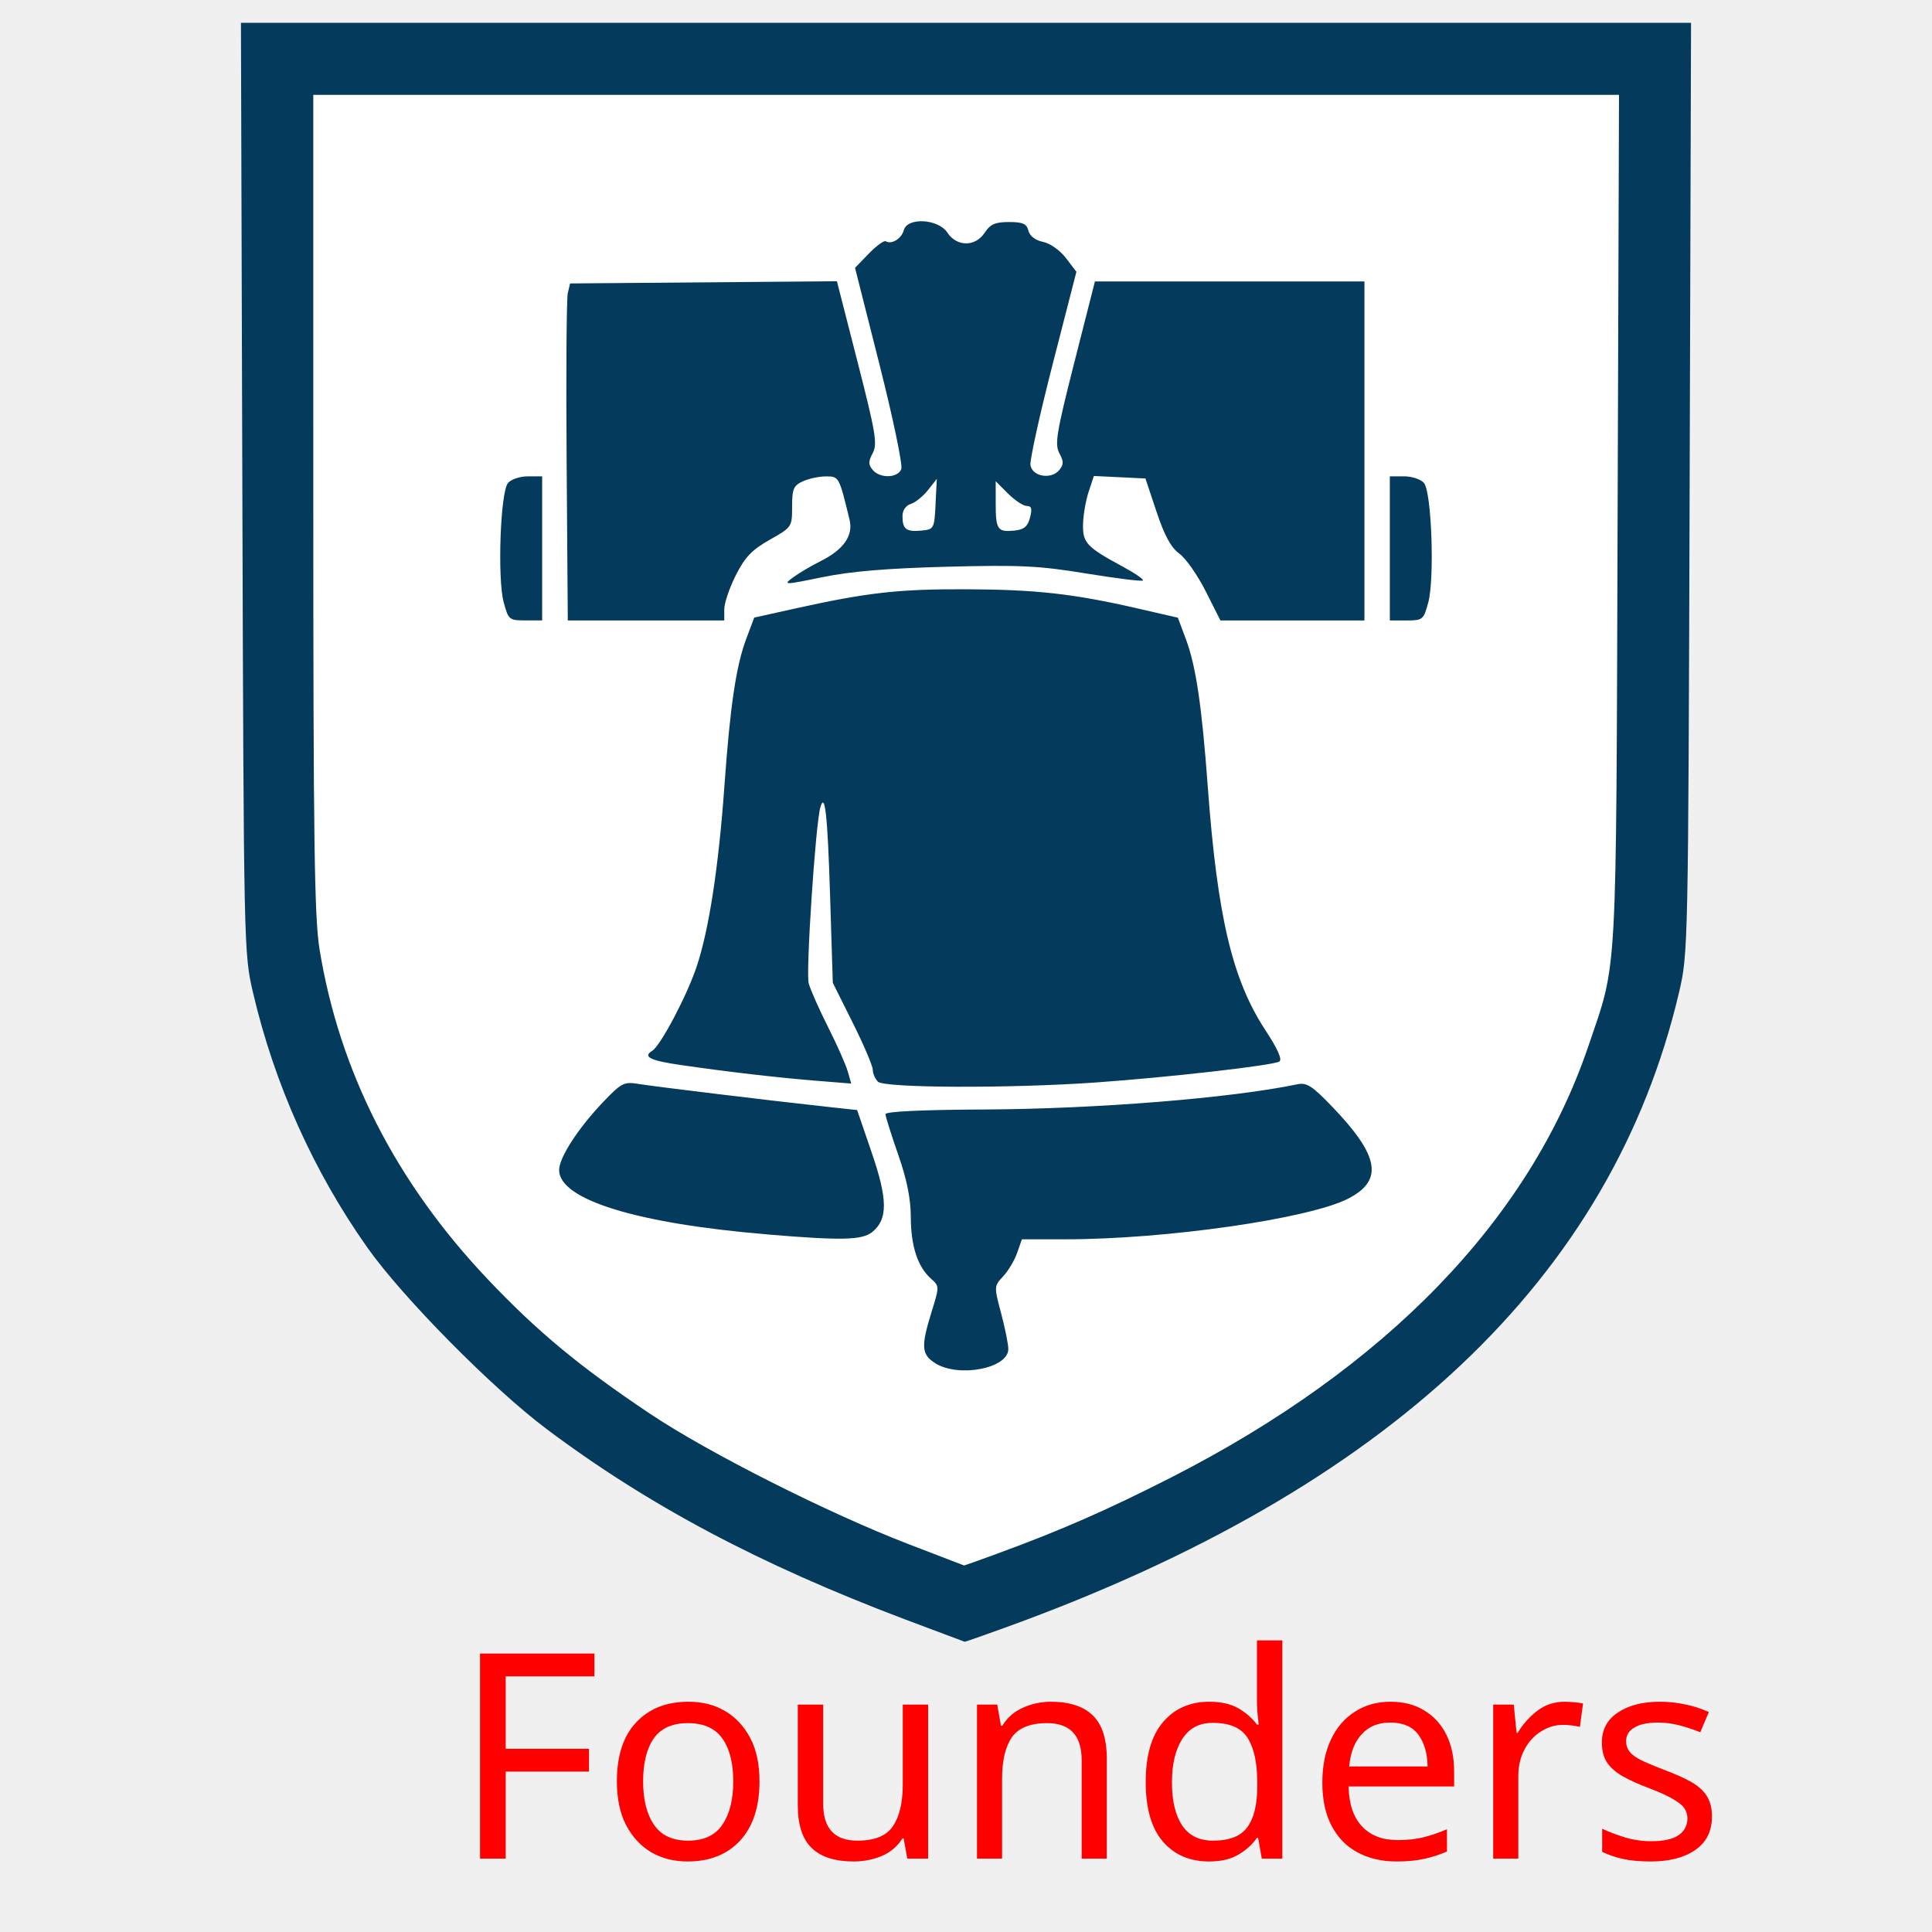
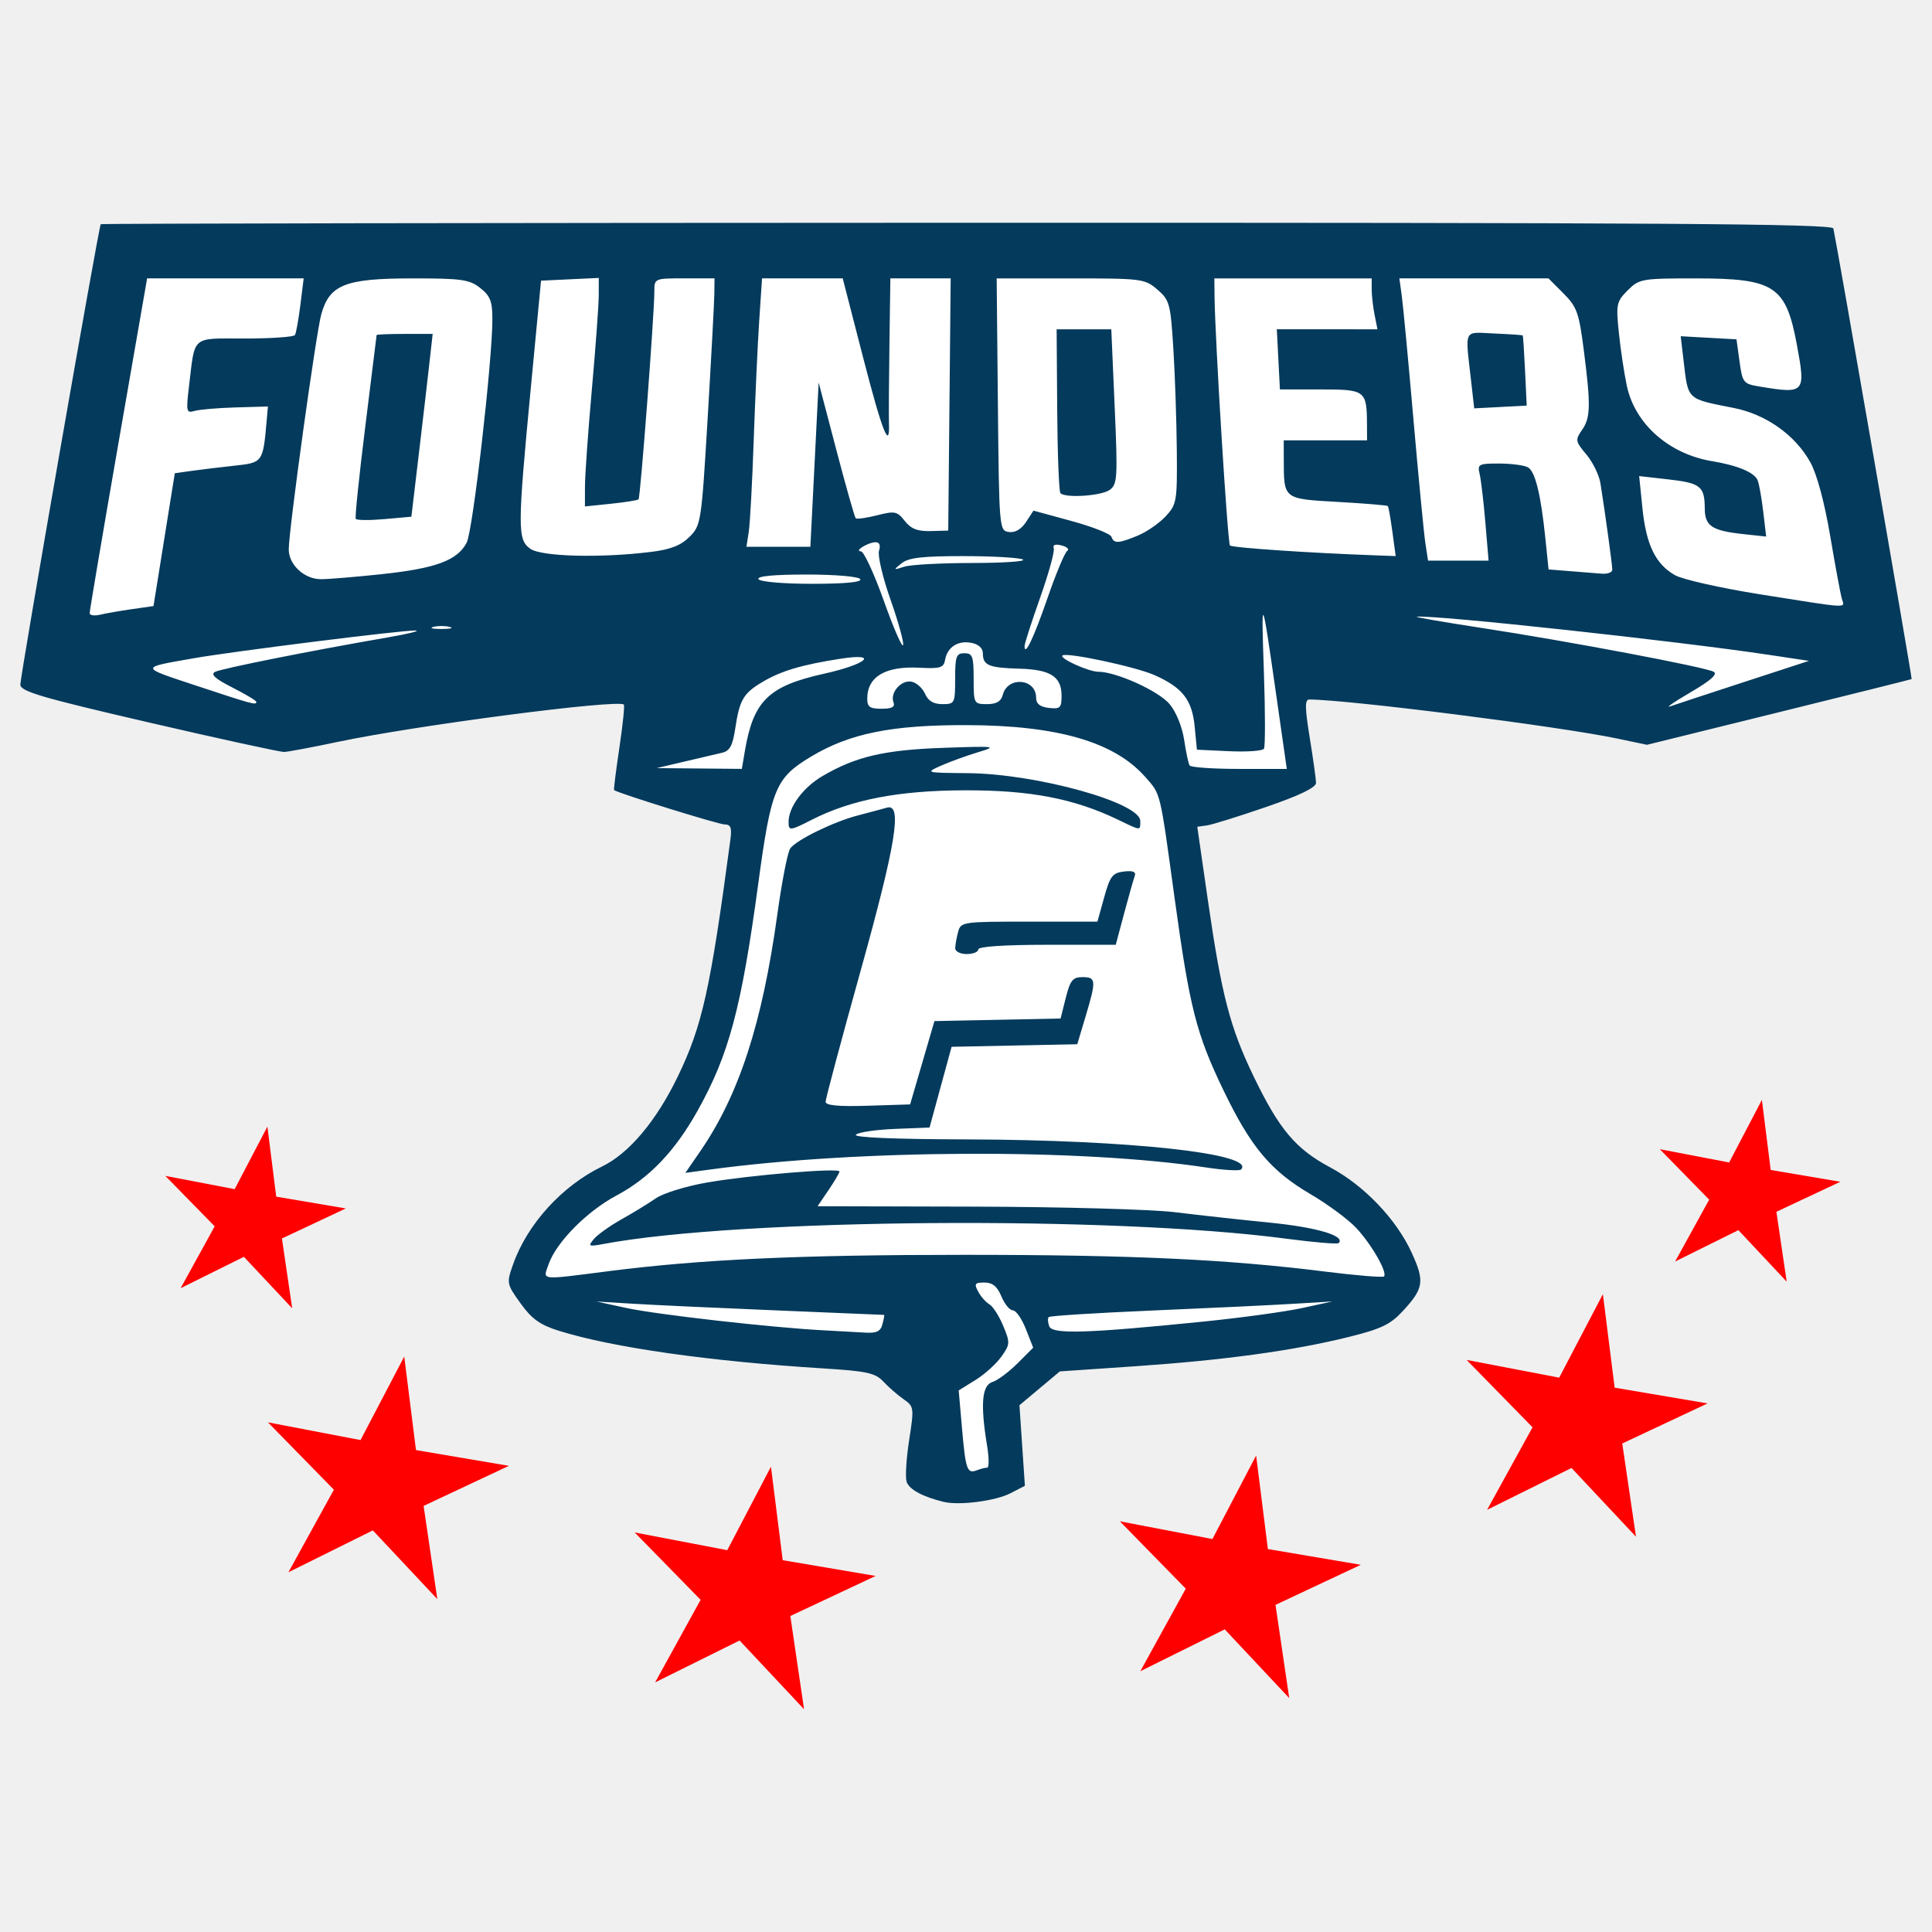
<svg xmlns="http://www.w3.org/2000/svg" width="105.833mm" height="105.833mm" viewBox="0 0 105.833 105.833" version="1.1" id="svg1" xml:space="preserve">
  <defs id="defs1" />
  <g id="layer1">
-     <g id="g3" transform="translate(11.76861,-0.4446007)">
-       <path style="fill:#ffffff;fill-opacity:1;stroke-width:2.734" d="M 3.472,3.95 78.824,4.25 V 55.586 L 69.818,71.797 43.099,88.309 33.192,85.907 11.878,70.597 3.772,55.886 Z" id="path2" />
-       <g id="g2" transform="matrix(2.742253,0,0,2.742253,30.25731,-6.275514)" style="fill:#043a5c;fill-opacity:1">
-         <g id="g1" transform="translate(-11.1143,-0.2222859)" style="fill:#043a5c;fill-opacity:1">
-           <path style="fill:#043a5c;fill-opacity:1" d="M 13.858,35.018 C 10.957,33.921 8.73,32.737 6.704,31.216 5.626,30.407 3.83,28.589 3.13,27.598 2.056,26.08 1.272,24.334 0.844,22.505 c -0.184,-0.785 -0.186,-0.864 -0.214,-10.084 l -0.028,-9.292 H 15.086 29.569 l -0.028,9.292 c -0.028,9.198 -0.03,9.3 -0.212,10.077 -1.34,5.706 -5.8,9.914 -13.44,12.68 -0.447,0.162 -0.82,0.293 -0.829,0.291 -0.009,-0.002 -0.55,-0.205 -1.202,-0.451 z m 1.868,-1.316 c 1.24,-0.453 2.188,-0.868 3.455,-1.514 4.295,-2.189 7.159,-5.148 8.335,-8.612 0.588,-1.733 0.555,-1.142 0.586,-10.52 l 0.028,-8.488 H 15.088 2.047 l 3.41e-4,8.149 c 2.82e-4,6.75 0.022,8.28 0.124,8.914 0.397,2.445 1.523,4.656 3.358,6.593 0.996,1.051 1.842,1.752 3.248,2.692 1.172,0.783 3.57,1.992 5.165,2.604 0.605,0.232 1.103,0.423 1.106,0.425 0.003,0.002 0.308,-0.107 0.677,-0.242 z m -1.254,-3.798 c -0.277,-0.172 -0.289,-0.333 -0.074,-1.025 0.158,-0.507 0.158,-0.513 -0.012,-0.664 -0.266,-0.237 -0.401,-0.649 -0.403,-1.229 -7.87e-4,-0.37 -0.078,-0.751 -0.253,-1.252 -0.138,-0.396 -0.252,-0.758 -0.253,-0.804 -5.98e-4,-0.054 0.717,-0.088 1.967,-0.094 2.255,-0.011 4.935,-0.227 6.257,-0.503 0.19,-0.04 0.297,0.028 0.698,0.445 0.948,0.986 1.032,1.478 0.314,1.842 -0.792,0.401 -3.636,0.809 -5.644,0.809 h -0.867 l -0.095,0.272 c -0.052,0.149 -0.178,0.36 -0.279,0.468 -0.183,0.195 -0.183,0.202 -0.041,0.737 0.079,0.297 0.144,0.619 0.144,0.715 0,0.386 -0.986,0.578 -1.46,0.284 z m -3.365,-2.574 C 8.5,27.113 6.958,26.635 6.958,26.045 c 0,-0.248 0.381,-0.836 0.879,-1.358 0.368,-0.385 0.416,-0.409 0.71,-0.361 0.333,0.054 2.675,0.338 3.737,0.453 l 0.627,0.068 0.29,0.847 c 0.322,0.938 0.325,1.334 0.015,1.587 -0.203,0.166 -0.61,0.176 -2.11,0.05 z m 2.218,-3.052 c -0.056,-0.056 -0.102,-0.162 -0.102,-0.237 0,-0.074 -0.179,-0.495 -0.399,-0.936 l -0.399,-0.8 -0.055,-1.758 c -0.05,-1.603 -0.102,-2.069 -0.194,-1.746 -0.097,0.337 -0.293,3.307 -0.232,3.518 0.038,0.133 0.213,0.527 0.389,0.876 0.176,0.349 0.352,0.745 0.39,0.879 l 0.07,0.244 -0.696,-0.056 c -0.789,-0.064 -1.746,-0.175 -2.706,-0.314 -0.617,-0.089 -0.768,-0.165 -0.573,-0.285 0.168,-0.104 0.695,-1.103 0.889,-1.686 0.246,-0.739 0.437,-1.988 0.553,-3.606 0.113,-1.587 0.233,-2.393 0.433,-2.929 l 0.162,-0.432 0.824,-0.183 c 1.437,-0.318 2.06,-0.388 3.407,-0.383 1.397,0.005 2.149,0.089 3.432,0.384 l 0.8,0.184 0.161,0.431 c 0.199,0.531 0.318,1.331 0.435,2.928 0.193,2.615 0.49,3.872 1.154,4.883 0.243,0.37 0.339,0.586 0.277,0.624 -0.127,0.078 -2.212,0.316 -3.677,0.419 -1.709,0.12 -4.216,0.111 -4.343,-0.017 z M 5.851,14.707 c -0.128,-0.474 -0.067,-2.202 0.085,-2.385 0.061,-0.074 0.24,-0.134 0.397,-0.134 h 0.286 v 1.439 1.439 h -0.335 c -0.323,0 -0.339,-0.013 -0.433,-0.36 z m 1.257,-2.811 c -0.013,-1.744 -0.002,-3.258 0.023,-3.366 l 0.046,-0.195 2.665,-0.022 2.665,-0.022 0.413,1.613 c 0.362,1.415 0.399,1.638 0.303,1.819 -0.089,0.167 -0.09,0.23 -0.002,0.336 0.145,0.175 0.502,0.166 0.572,-0.016 0.031,-0.08 -0.165,-1.017 -0.434,-2.083 l -0.49,-1.937 0.276,-0.285 c 0.152,-0.156 0.304,-0.267 0.339,-0.245 0.114,0.07 0.315,-0.054 0.359,-0.221 0.069,-0.264 0.689,-0.229 0.871,0.048 0.188,0.286 0.559,0.286 0.746,0 0.11,-0.168 0.209,-0.212 0.483,-0.212 0.276,0 0.354,0.034 0.39,0.174 0.028,0.107 0.14,0.193 0.293,0.223 0.14,0.028 0.338,0.168 0.456,0.323 l 0.209,0.274 -0.472,1.838 c -0.26,1.011 -0.46,1.921 -0.446,2.022 0.033,0.23 0.413,0.297 0.575,0.101 0.091,-0.11 0.092,-0.171 0.002,-0.338 -0.095,-0.178 -0.057,-0.408 0.301,-1.817 l 0.41,-1.613 h 2.692 2.692 V 11.681 15.067 H 21.606 20.168 L 19.874,14.484 C 19.713,14.164 19.476,13.825 19.347,13.732 19.18,13.61 19.05,13.371 18.892,12.896 l -0.222,-0.665 -0.515,-0.025 -0.515,-0.025 -0.104,0.314 c -0.057,0.173 -0.108,0.464 -0.112,0.647 -0.01,0.374 0.07,0.459 0.794,0.85 0.242,0.131 0.423,0.255 0.401,0.277 -0.021,0.021 -0.53,-0.042 -1.131,-0.14 -0.945,-0.155 -1.319,-0.173 -2.785,-0.135 -1.194,0.031 -1.928,0.093 -2.489,0.209 -0.756,0.156 -0.786,0.156 -0.593,0.011 0.112,-0.084 0.366,-0.235 0.566,-0.335 0.453,-0.227 0.649,-0.507 0.573,-0.822 -0.208,-0.862 -0.212,-0.868 -0.47,-0.868 -0.136,0 -0.344,0.044 -0.462,0.098 -0.188,0.086 -0.216,0.151 -0.216,0.507 0,0.405 -0.004,0.411 -0.447,0.661 -0.355,0.201 -0.494,0.345 -0.677,0.708 -0.127,0.251 -0.231,0.557 -0.231,0.68 v 0.224 H 8.695 7.131 Z m 7.369,0.846 0.026,-0.504 -0.176,0.224 c -0.097,0.123 -0.251,0.248 -0.343,0.277 -0.102,0.032 -0.167,0.128 -0.167,0.245 0,0.26 0.075,0.317 0.378,0.288 0.251,-0.025 0.258,-0.036 0.283,-0.529 z m 1.887,0.271 c 0.047,-0.177 0.032,-0.233 -0.064,-0.233 -0.069,0 -0.238,-0.111 -0.374,-0.247 l -0.247,-0.247 v 0.445 c 0,0.521 0.037,0.574 0.372,0.541 0.193,-0.019 0.266,-0.079 0.313,-0.258 z m 7.188,0.614 v -1.439 h 0.286 c 0.157,0 0.336,0.06 0.397,0.134 0.152,0.183 0.213,1.911 0.085,2.385 -0.094,0.346 -0.11,0.36 -0.433,0.36 h -0.335 z" id="path1" />
-         </g>
-       </g>
-       <text xml:space="preserve" style="font-weight:bold;font-size:15.735px;line-height:0.9;font-family:Sportsball;-inkscape-font-specification:'Sportsball Bold';text-align:start;writing-mode:lr-tb;direction:ltr;text-anchor:start;fill:#ff0000;fill-opacity:1;stroke-width:1.112" x="12.995" y="102.257" id="text2">
-         <tspan id="tspan2" style="font-style:normal;font-variant:normal;font-weight:normal;font-stretch:normal;font-family:'The Augusta';-inkscape-font-specification:'The Augusta';fill:#ff0000;stroke-width:1.112" x="12.995" y="102.257">Founders</tspan>
-       </text>
+     <g id="g5" transform="translate(0.0903514,-7.644649)">
+       <path style="fill:#ffffff;fill-opacity:1;stroke:none;stroke-width:1.19" d="m 6.131,21.457 -3.503,21.676 12.042,5.255 20.8,-3.722 -1.314,5.474 5.912,1.752 -0.438,9.853 -2.408,7.006 -6.788,6.569 -1.752,2.19 3.503,2.846 18.392,1.533 0.219,6.35 3.722,0.438 0.657,-3.941 2.408,-2.846 13.356,-1.533 4.598,-1.533 1.533,-1.533 -3.284,-3.941 -4.379,-3.065 -3.065,-5.474 -2.408,-14.232 4.817,0.438 2.408,-1.095 c 0,0 -1.314,-7.006 0,-6.569 1.314,0.438 19.706,4.379 19.706,4.379 l 11.823,-3.941 -3.284,-22.333 z" id="path4" />
+       <path style="fill:#043a5c;fill-opacity:1;stroke-width:0.958" d="m 51.598,89.916 c -1.165,-0.288 -1.893,-0.686 -2.027,-1.107 -0.078,-0.247 -0.015,-1.272 0.141,-2.278 0.277,-1.783 0.269,-1.84 -0.31,-2.243 -0.326,-0.228 -0.823,-0.661 -1.103,-0.962 -0.439,-0.472 -0.896,-0.572 -3.296,-0.721 -6.239,-0.388 -11.557,-1.146 -14.487,-2.064 -1.025,-0.321 -1.477,-0.645 -2.089,-1.498 -0.765,-1.066 -0.774,-1.11 -0.414,-2.13 0.782,-2.216 2.679,-4.303 4.885,-5.374 1.468,-0.713 2.962,-2.488 4.135,-4.913 1.348,-2.787 1.791,-4.779 2.888,-12.995 0.086,-0.647 0.018,-0.824 -0.317,-0.824 -0.329,0 -5.816,-1.705 -6.056,-1.881 -0.028,-0.021 0.102,-1.06 0.289,-2.31 0.187,-1.25 0.298,-2.318 0.247,-2.373 -0.288,-0.31 -11.376,1.134 -15.68,2.043 -1.402,0.296 -2.721,0.544 -2.93,0.55 -0.209,0.007 -3.546,-0.721 -7.415,-1.617 -5.896,-1.366 -7.035,-1.701 -7.035,-2.071 0,-0.503 4.298,-25.115 4.404,-25.222 0.038,-0.038 21.394,-0.073 47.456,-0.079 38.221,-0.007 47.4,0.053 47.456,0.314 0.227,1.053 4.326,24.656 4.287,24.683 -0.026,0.018 -3.299,0.835 -7.272,1.816 l -7.225,1.784 -1.648,-0.346 C 85.321,47.434 73.704,45.963 71.625,45.963 c -0.241,0 -0.235,0.461 0.03,2.091 0.187,1.15 0.342,2.263 0.345,2.472 0.003,0.258 -0.873,0.683 -2.72,1.32 -1.499,0.517 -2.964,0.973 -3.255,1.014 l -0.53,0.074 0.569,3.944 c 0.761,5.277 1.218,7.04 2.525,9.745 1.396,2.891 2.299,3.963 4.185,4.968 1.857,0.99 3.626,2.84 4.464,4.671 0.722,1.577 0.665,1.956 -0.481,3.198 -0.683,0.74 -1.186,0.981 -2.977,1.425 -3.024,0.749 -6.79,1.266 -11.646,1.599 l -4.168,0.285 -1.106,0.926 -1.106,0.926 0.149,2.207 0.149,2.207 -0.782,0.405 c -0.827,0.428 -2.819,0.685 -3.67,0.474 z m 2.389,-1.872 c 0.106,0 0.103,-0.542 -0.006,-1.204 -0.373,-2.265 -0.286,-3.307 0.291,-3.49 0.286,-0.091 0.906,-0.551 1.377,-1.023 l 0.858,-0.858 -0.402,-1.023 c -0.221,-0.562 -0.542,-1.023 -0.713,-1.023 -0.171,0 -0.453,-0.342 -0.626,-0.761 -0.227,-0.548 -0.486,-0.761 -0.927,-0.761 -0.529,0 -0.576,0.067 -0.346,0.496 0.146,0.273 0.423,0.587 0.615,0.697 0.192,0.111 0.532,0.641 0.756,1.178 0.385,0.927 0.379,1.014 -0.104,1.693 -0.28,0.394 -0.92,0.97 -1.422,1.28 l -0.912,0.564 0.179,2.05 c 0.201,2.302 0.281,2.53 0.813,2.326 0.206,-0.079 0.462,-0.144 0.568,-0.144 z m -5.738,-7.859 c 0.073,-0.279 0.115,-0.509 0.093,-0.512 -0.022,-0.003 -2.663,-0.113 -5.87,-0.245 -3.207,-0.132 -6.743,-0.296 -7.859,-0.364 l -2.028,-0.124 1.648,0.357 c 1.661,0.36 7.956,1.073 10.774,1.22 0.837,0.044 1.878,0.101 2.315,0.128 0.604,0.036 0.826,-0.073 0.927,-0.459 z M 65.921,80.03 c 2.022,-0.205 4.417,-0.535 5.324,-0.733 l 1.648,-0.36 -2.155,0.13 c -1.185,0.072 -4.653,0.237 -7.707,0.367 -3.054,0.13 -5.606,0.291 -5.672,0.357 -0.066,0.066 -0.053,0.295 0.029,0.509 0.171,0.445 2.072,0.385 8.533,-0.269 z M 33.23,77.28 c 5.099,-0.651 10.447,-0.897 19.509,-0.897 9.141,0 14.358,0.242 19.733,0.915 1.72,0.215 3.183,0.336 3.251,0.269 0.208,-0.208 -0.689,-1.772 -1.527,-2.663 -0.438,-0.465 -1.556,-1.292 -2.486,-1.837 -2.191,-1.286 -3.271,-2.572 -4.773,-5.683 -1.494,-3.095 -1.856,-4.517 -2.681,-10.52 -0.821,-5.974 -0.748,-5.676 -1.609,-6.657 -1.686,-1.92 -4.811,-2.828 -9.78,-2.841 -4.119,-0.011 -6.415,0.454 -8.533,1.727 -1.944,1.168 -2.181,1.739 -2.892,6.988 -0.921,6.794 -1.6,9.334 -3.317,12.404 -1.247,2.229 -2.643,3.689 -4.452,4.653 -1.619,0.863 -3.295,2.561 -3.714,3.766 -0.311,0.892 -0.547,0.865 3.272,0.377 z m -0.791,-1.759 c 0.198,-0.239 0.882,-0.728 1.521,-1.086 0.639,-0.358 1.485,-0.876 1.881,-1.151 0.396,-0.275 1.647,-0.661 2.779,-0.859 2.32,-0.405 7.275,-0.819 7.275,-0.608 0,0.076 -0.27,0.535 -0.6,1.021 l -0.6,0.883 8.649,0.022 c 4.757,0.012 9.675,0.15 10.93,0.305 1.255,0.155 3.596,0.413 5.202,0.572 2.572,0.255 4.158,0.727 3.764,1.12 -0.068,0.068 -1.371,-0.042 -2.897,-0.244 -9.53,-1.263 -29.913,-1.104 -37.361,0.29 -0.832,0.156 -0.875,0.135 -0.544,-0.265 z m 5.826,-4.806 c 2.124,-3.086 3.399,-7.003 4.224,-12.965 0.251,-1.813 0.57,-3.447 0.711,-3.632 0.365,-0.481 2.381,-1.462 3.714,-1.808 0.625,-0.162 1.336,-0.352 1.58,-0.423 0.86,-0.25 0.499,1.978 -1.458,8.998 -1.046,3.752 -1.901,6.953 -1.901,7.113 0,0.203 0.7,0.269 2.315,0.218 l 2.315,-0.073 0.666,-2.282 0.666,-2.282 3.455,-0.07 3.455,-0.07 0.285,-1.134 c 0.242,-0.962 0.381,-1.134 0.916,-1.134 0.748,0 0.762,0.171 0.168,2.155 l -0.455,1.521 -3.442,0.07 -3.442,0.07 -0.604,2.211 -0.604,2.211 -1.896,0.076 c -1.043,0.042 -2.004,0.184 -2.137,0.317 -0.152,0.152 2.084,0.247 6.084,0.258 8.915,0.024 15.872,0.788 15.01,1.649 -0.084,0.084 -0.932,0.036 -1.884,-0.108 -6.908,-1.046 -18.997,-0.998 -27.183,0.107 l -1.369,0.185 z M 52.236,59.588 c 0.002,-0.174 0.072,-0.574 0.156,-0.887 0.15,-0.559 0.229,-0.57 3.893,-0.57 h 3.741 l 0.369,-1.331 c 0.322,-1.163 0.459,-1.341 1.081,-1.414 0.508,-0.06 0.678,0.013 0.59,0.254 -0.067,0.185 -0.328,1.107 -0.58,2.048 l -0.457,1.711 h -3.765 c -2.341,0 -3.765,0.096 -3.765,0.254 0,0.139 -0.285,0.254 -0.634,0.254 -0.349,0 -0.632,-0.143 -0.63,-0.317 z m -9.13,-6.921 c 0,-0.811 0.8,-1.89 1.861,-2.512 1.82,-1.067 3.391,-1.433 6.632,-1.545 2.861,-0.1 2.974,-0.085 1.901,0.236 -0.627,0.188 -1.54,0.519 -2.028,0.736 -0.886,0.394 -0.883,0.394 1.448,0.415 3.763,0.033 9.452,1.61 9.453,2.619 4.34e-4,0.546 0.059,0.548 -1.195,-0.057 -2.424,-1.171 -4.834,-1.634 -8.438,-1.622 -3.617,0.012 -6.203,0.513 -8.374,1.62 -1.186,0.605 -1.259,0.611 -1.259,0.11 z m -2.398,-3.853 c 0.466,-2.775 1.289,-3.585 4.337,-4.263 2.357,-0.524 3.055,-1.153 0.912,-0.822 -2.107,0.326 -3.247,0.663 -4.256,1.258 -1.069,0.63 -1.279,0.985 -1.515,2.561 -0.142,0.944 -0.299,1.234 -0.722,1.332 -0.298,0.069 -1.226,0.287 -2.062,0.483 l -1.521,0.358 2.333,0.021 2.333,0.021 z m 29.12,-3.042 c -0.809,-5.659 -0.836,-5.709 -0.683,-1.296 0.076,2.18 0.077,4.063 0.003,4.183 -0.074,0.12 -0.931,0.181 -1.904,0.136 L 65.475,48.712 65.355,47.461 c -0.142,-1.477 -0.659,-2.144 -2.193,-2.83 -1.036,-0.463 -4.856,-1.277 -5.056,-1.077 -0.162,0.162 1.442,0.888 1.963,0.888 0.985,0 3.303,1.05 3.909,1.771 0.355,0.422 0.69,1.242 0.796,1.95 0.101,0.672 0.236,1.308 0.3,1.412 0.064,0.105 1.289,0.19 2.721,0.19 h 2.604 z M 48.854,46.114 c -0.201,-0.524 0.421,-1.235 0.986,-1.128 0.27,0.051 0.603,0.348 0.74,0.661 0.172,0.392 0.468,0.569 0.951,0.569 0.68,0 0.7,-0.041 0.7,-1.394 0,-1.225 0.061,-1.394 0.507,-1.394 0.446,0 0.507,0.169 0.507,1.394 0,1.368 0.014,1.394 0.731,1.394 0.517,0 0.77,-0.148 0.863,-0.506 0.271,-1.036 1.828,-0.905 1.828,0.154 0,0.334 0.211,0.503 0.697,0.559 0.621,0.071 0.697,-0.002 0.697,-0.666 0,-1.047 -0.604,-1.436 -2.308,-1.483 -1.676,-0.046 -2.002,-0.182 -2.002,-0.832 0,-0.292 -0.234,-0.507 -0.633,-0.584 -0.738,-0.141 -1.316,0.235 -1.438,0.938 -0.074,0.428 -0.265,0.486 -1.399,0.426 -1.862,-0.099 -2.855,0.483 -2.864,1.677 -0.003,0.47 0.135,0.57 0.784,0.57 0.572,0 0.75,-0.097 0.651,-0.356 z m 46.6,-1.11 3.549,-1.158 -2.155,-0.324 C 91.764,42.757 78.65,41.334 77.52,41.425 c -0.175,0.014 1.451,0.296 3.612,0.627 4.695,0.719 12.154,2.128 12.646,2.389 0.243,0.129 -0.146,0.476 -1.268,1.131 -0.89,0.52 -1.391,0.865 -1.112,0.767 0.279,-0.098 2.104,-0.698 4.056,-1.335 z m -81.502,1.09 c 0,-0.067 -0.591,-0.422 -1.314,-0.788 -0.935,-0.474 -1.209,-0.72 -0.951,-0.856 0.348,-0.182 5.222,-1.155 9.489,-1.893 1.115,-0.193 1.786,-0.361 1.49,-0.374 -0.648,-0.027 -9.994,1.142 -12.137,1.519 -2.993,0.526 -2.998,0.467 0.127,1.501 3.115,1.031 3.296,1.08 3.296,0.891 z M 48.692,40.496 c -0.429,-1.216 -0.713,-2.423 -0.631,-2.682 0.094,-0.297 0.026,-0.469 -0.185,-0.467 -0.415,0.005 -1.204,0.494 -0.805,0.499 0.159,0.002 0.723,1.221 1.253,2.709 0.53,1.488 1.005,2.581 1.056,2.429 0.051,-0.152 -0.259,-1.272 -0.688,-2.488 z m 8.607,-0.111 c 0.457,-1.325 0.94,-2.478 1.072,-2.563 0.133,-0.085 -0.003,-0.219 -0.302,-0.297 -0.353,-0.092 -0.505,-0.038 -0.436,0.155 0.059,0.163 -0.277,1.381 -0.746,2.705 -0.469,1.325 -0.853,2.517 -0.853,2.649 -1.94e-4,0.614 0.5,-0.434 1.264,-2.649 z m -32.762,1.6 c -0.244,-0.064 -0.643,-0.064 -0.887,0 -0.244,0.064 -0.044,0.116 0.444,0.116 0.488,0 0.688,-0.052 0.444,-0.116 z M 7.143,41.013 8.318,40.844 8.902,37.206 9.485,33.569 10.388,33.441 c 0.497,-0.07 1.555,-0.199 2.352,-0.285 1.576,-0.171 1.575,-0.168 1.781,-2.507 l 0.065,-0.737 -1.775,0.051 c -0.976,0.028 -1.989,0.115 -2.251,0.194 -0.441,0.132 -0.463,0.034 -0.298,-1.343 0.341,-2.84 0.091,-2.626 3.068,-2.626 1.441,0 2.672,-0.086 2.736,-0.19 0.064,-0.105 0.198,-0.846 0.298,-1.648 l 0.181,-1.458 H 12.258 7.969 l -1.577,9.063 c -0.867,4.985 -1.574,9.161 -1.571,9.28 0.003,0.12 0.262,0.156 0.576,0.082 0.314,-0.075 1.099,-0.212 1.746,-0.305 z M 100.806,40.449 c -0.073,-0.244 -0.36,-1.789 -0.638,-3.433 -0.312,-1.846 -0.728,-3.393 -1.088,-4.044 -0.826,-1.493 -2.422,-2.627 -4.19,-2.978 -2.616,-0.519 -2.498,-0.406 -2.759,-2.622 l -0.154,-1.309 1.528,0.085 1.528,0.085 0.167,1.216 c 0.16,1.163 0.208,1.223 1.098,1.37 2.483,0.411 2.532,0.357 2.048,-2.26 -0.602,-3.257 -1.218,-3.664 -5.552,-3.664 -2.959,0 -3.089,0.023 -3.721,0.655 -0.615,0.615 -0.645,0.756 -0.484,2.321 0.094,0.916 0.291,2.227 0.438,2.914 0.448,2.088 2.304,3.728 4.665,4.122 1.429,0.238 2.337,0.623 2.505,1.061 0.08,0.208 0.216,0.984 0.303,1.724 l 0.158,1.345 -1.236,-0.133 c -1.735,-0.186 -2.122,-0.442 -2.127,-1.406 -0.006,-1.213 -0.23,-1.393 -1.988,-1.592 l -1.605,-0.182 0.177,1.747 c 0.204,2.013 0.716,3.071 1.781,3.68 0.413,0.236 2.52,0.71 4.681,1.053 4.984,0.79 4.621,0.77 4.464,0.246 z M 47.035,39.371 c -0.089,-0.144 -1.36,-0.254 -2.945,-0.254 -1.794,0 -2.733,0.09 -2.632,0.254 0.089,0.144 1.36,0.254 2.945,0.254 1.794,0 2.733,-0.09 2.632,-0.254 z M 20.851,39.093 c 2.942,-0.314 4.121,-0.754 4.624,-1.725 0.34,-0.657 1.407,-9.944 1.407,-12.244 0,-0.973 -0.117,-1.272 -0.668,-1.705 -0.592,-0.466 -1.015,-0.525 -3.739,-0.524 -3.642,0.001 -4.509,0.342 -4.963,1.952 -0.287,1.019 -1.785,11.837 -1.785,12.891 0,0.844 0.853,1.634 1.765,1.634 0.413,0 1.924,-0.125 3.359,-0.278 z m -1.454,-3.027 c -0.05,-0.08 0.187,-2.364 0.525,-5.075 0.338,-2.711 0.616,-4.958 0.618,-4.992 0.002,-0.035 0.694,-0.063 1.537,-0.063 h 1.534 l -0.177,1.584 c -0.097,0.871 -0.36,3.124 -0.583,5.007 l -0.406,3.422 -1.479,0.132 c -0.813,0.072 -1.519,0.066 -1.569,-0.014 z m 68.833,2.783 c 0,-0.262 -0.39,-3.095 -0.65,-4.731 -0.072,-0.449 -0.419,-1.16 -0.772,-1.579 -0.6,-0.713 -0.616,-0.799 -0.243,-1.331 0.476,-0.679 0.492,-1.339 0.105,-4.368 -0.264,-2.065 -0.377,-2.382 -1.115,-3.123 l -0.822,-0.824 h -4.084 -4.084 l 0.132,0.951 c 0.073,0.523 0.361,3.574 0.64,6.781 0.279,3.207 0.574,6.258 0.654,6.781 l 0.146,0.951 h 1.658 1.658 l -0.177,-2.091 c -0.097,-1.15 -0.238,-2.348 -0.314,-2.662 -0.128,-0.532 -0.055,-0.57 1.095,-0.567 0.677,0.002 1.383,0.1 1.567,0.217 0.391,0.248 0.694,1.503 0.94,3.886 l 0.175,1.698 1.176,0.094 c 0.647,0.052 1.433,0.114 1.746,0.139 0.314,0.025 0.57,-0.075 0.57,-0.223 z M 80.499,28.546 c -0.333,-2.962 -0.456,-2.707 1.267,-2.633 0.837,0.036 1.538,0.084 1.558,0.107 0.02,0.023 0.077,0.898 0.127,1.943 l 0.09,1.901 -1.438,0.075 -1.438,0.075 z m -27.34,9.938 c 1.695,0 2.95,-0.084 2.789,-0.186 -0.161,-0.102 -1.612,-0.188 -3.224,-0.19 -2.272,-0.003 -3.041,0.084 -3.422,0.39 -0.471,0.377 -0.465,0.385 0.142,0.19 0.349,-0.112 2.021,-0.203 3.716,-0.203 z m -17.587,-0.606 c 1.074,-0.134 1.638,-0.355 2.11,-0.827 0.629,-0.629 0.652,-0.781 0.997,-6.577 0.194,-3.263 0.357,-6.304 0.362,-6.757 l 0.009,-0.824 h -1.648 c -1.645,0 -1.648,0.001 -1.648,0.728 0,1.237 -0.763,11.274 -0.865,11.376 -0.053,0.053 -0.735,0.162 -1.517,0.243 l -1.421,0.147 0.003,-1.113 c 0.002,-0.612 0.171,-2.995 0.377,-5.296 0.206,-2.301 0.375,-4.616 0.377,-5.146 l 0.003,-0.963 -1.582,0.075 -1.582,0.075 -0.556,5.831 c -0.738,7.751 -0.74,8.359 -0.027,8.858 0.614,0.43 3.852,0.513 6.607,0.169 z m 40.611,-1.105 c -0.099,-0.732 -0.21,-1.365 -0.248,-1.407 -0.038,-0.042 -1.271,-0.144 -2.74,-0.227 -2.992,-0.169 -2.955,-0.14 -2.961,-2.295 l -0.003,-1.077 h 2.282 2.282 l -0.003,-0.824 c -0.008,-1.917 -0.069,-1.965 -2.54,-1.965 h -2.23 l -0.085,-1.648 -0.085,-1.648 2.757,5.32e-4 2.757,5.31e-4 -0.158,-0.792 c -0.087,-0.436 -0.158,-1.063 -0.158,-1.394 v -0.602 h -4.31 -4.31 l 0.01,0.951 c 0.025,2.369 0.716,13.549 0.846,13.679 0.124,0.124 4.345,0.411 7.977,0.541 l 1.101,0.04 z M 44.528,33.097 l 0.226,-4.5 0.962,3.666 c 0.529,2.016 1.01,3.714 1.068,3.772 0.059,0.059 0.585,-0.015 1.17,-0.163 0.973,-0.247 1.102,-0.221 1.519,0.31 0.341,0.434 0.698,0.573 1.418,0.554 l 0.962,-0.026 0.067,-6.908 0.067,-6.908 h -1.652 -1.652 l -0.051,3.612 c -0.028,1.987 -0.04,3.926 -0.026,4.31 0.055,1.553 -0.367,0.481 -1.422,-3.612 l -1.111,-4.31 h -2.21 -2.21 l -0.156,2.345 c -0.086,1.29 -0.22,4.227 -0.3,6.528 -0.079,2.301 -0.201,4.554 -0.271,5.007 l -0.127,0.824 h 1.751 1.751 z m 17.726,3.879 c 0.484,-0.202 1.164,-0.675 1.513,-1.051 0.604,-0.652 0.632,-0.821 0.607,-3.625 -0.015,-1.618 -0.1,-4.121 -0.19,-5.562 -0.153,-2.463 -0.206,-2.657 -0.875,-3.232 -0.688,-0.591 -0.846,-0.611 -4.757,-0.611 h -4.046 l 0.067,6.908 c 0.066,6.802 0.076,6.909 0.6,6.984 0.342,0.049 0.68,-0.148 0.941,-0.547 l 0.409,-0.624 2.087,0.57 c 1.148,0.313 2.131,0.702 2.185,0.864 0.128,0.385 0.395,0.372 1.459,-0.073 z m -4.254,-2.315 c -0.081,-0.081 -0.162,-2.135 -0.178,-4.563 l -0.031,-4.415 h 1.497 1.497 l 0.185,4.232 c 0.171,3.897 0.149,4.258 -0.268,4.563 -0.452,0.331 -2.421,0.464 -2.701,0.184 z" id="path3" />
+       <path style="fill:#ff0000;fill-opacity:1;stroke:none;stroke-width:1.19" id="path5" d="m -34.594,-2.19 -3.532,-3.766 -4.625,2.294 2.49,-4.522 -3.611,-3.69 5.071,0.971 2.394,-4.574 0.644,5.122 5.09,0.863 -4.673,2.195 z" transform="translate(58.46009,97.43349)" />
+       <path style="fill:#ff0000;fill-opacity:1;stroke:none;stroke-width:1.19" id="path5-7" d="m -34.594,-2.19 -3.532,-3.766 -4.625,2.294 2.49,-4.522 -3.611,-3.69 5.071,0.971 2.394,-4.574 0.644,5.122 5.09,0.863 -4.673,2.195 z" transform="translate(78.54901,103.4652)" />
+       <path style="fill:#ff0000;fill-opacity:1;stroke:none;stroke-width:1.19" id="path5-7-0" d="m -34.594,-2.19 -3.532,-3.766 -4.625,2.294 2.49,-4.522 -3.611,-3.69 5.071,0.971 2.394,-4.574 0.644,5.122 5.09,0.863 -4.673,2.195 z" transform="translate(105.1262,102.8547)" />
+       <path style="fill:#ff0000;fill-opacity:1;stroke:none;stroke-width:1.19" id="path5-7-0-8" d="m -34.594,-2.19 -3.532,-3.766 -4.625,2.294 2.49,-4.522 -3.611,-3.69 5.071,0.971 2.394,-4.574 0.644,5.122 5.09,0.863 -4.673,2.195 z" transform="translate(124.1214,94.01421)" />
+       <path style="fill:#ff0000;fill-opacity:1;stroke:none;stroke-width:1.19" id="path5-7-0-8-2" d="m -34.594,-2.19 -3.532,-3.766 -4.625,2.294 2.49,-4.522 -3.611,-3.69 5.071,0.971 2.394,-4.574 0.644,5.122 5.09,0.863 -4.673,2.195 z" transform="matrix(0.7492703,0,0,0.7492703,123.7028,79.49263)" />
+       <path style="fill:#ff0000;fill-opacity:1;stroke:none;stroke-width:1.19" id="path5-7-0-8-2-2" d="m -34.594,-2.19 -3.532,-3.766 -4.625,2.294 2.49,-4.522 -3.611,-3.69 5.071,0.971 2.394,-4.574 0.644,5.122 5.09,0.863 -4.673,2.195 z" transform="matrix(0.7492703,0,0,0.7492703,41.83646,80.95431)" />
    </g>
  </g>
</svg>
